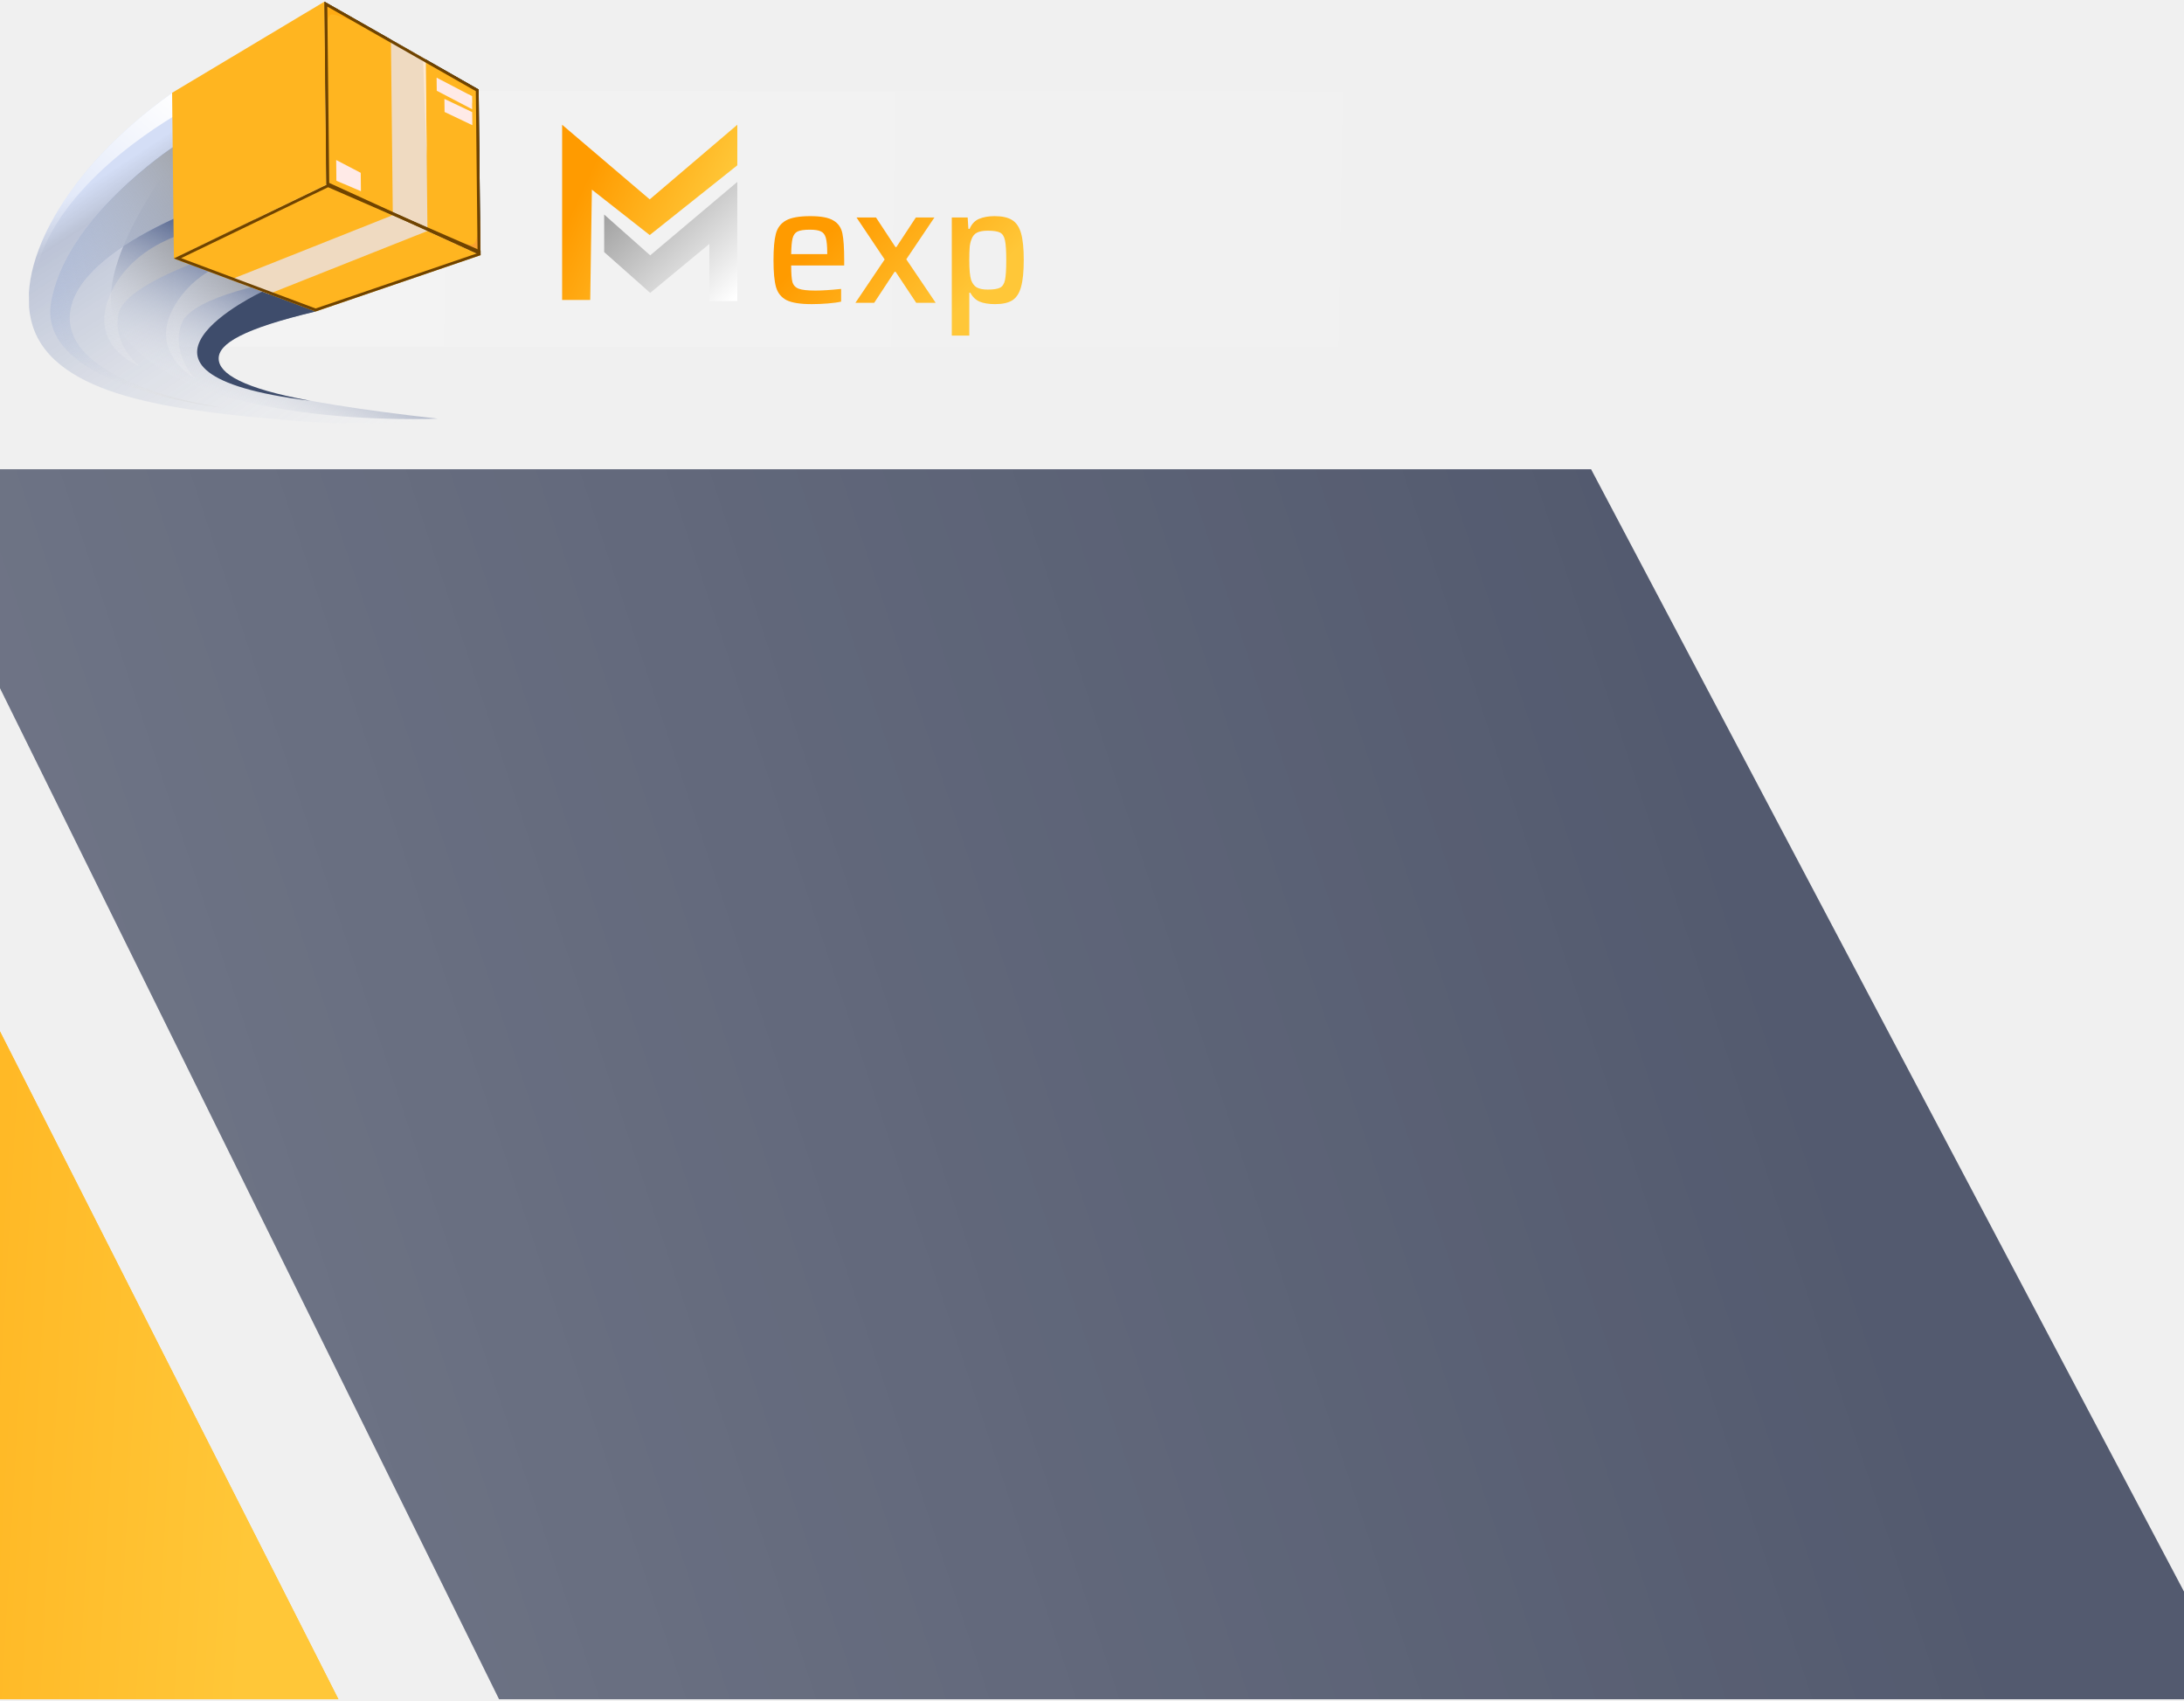
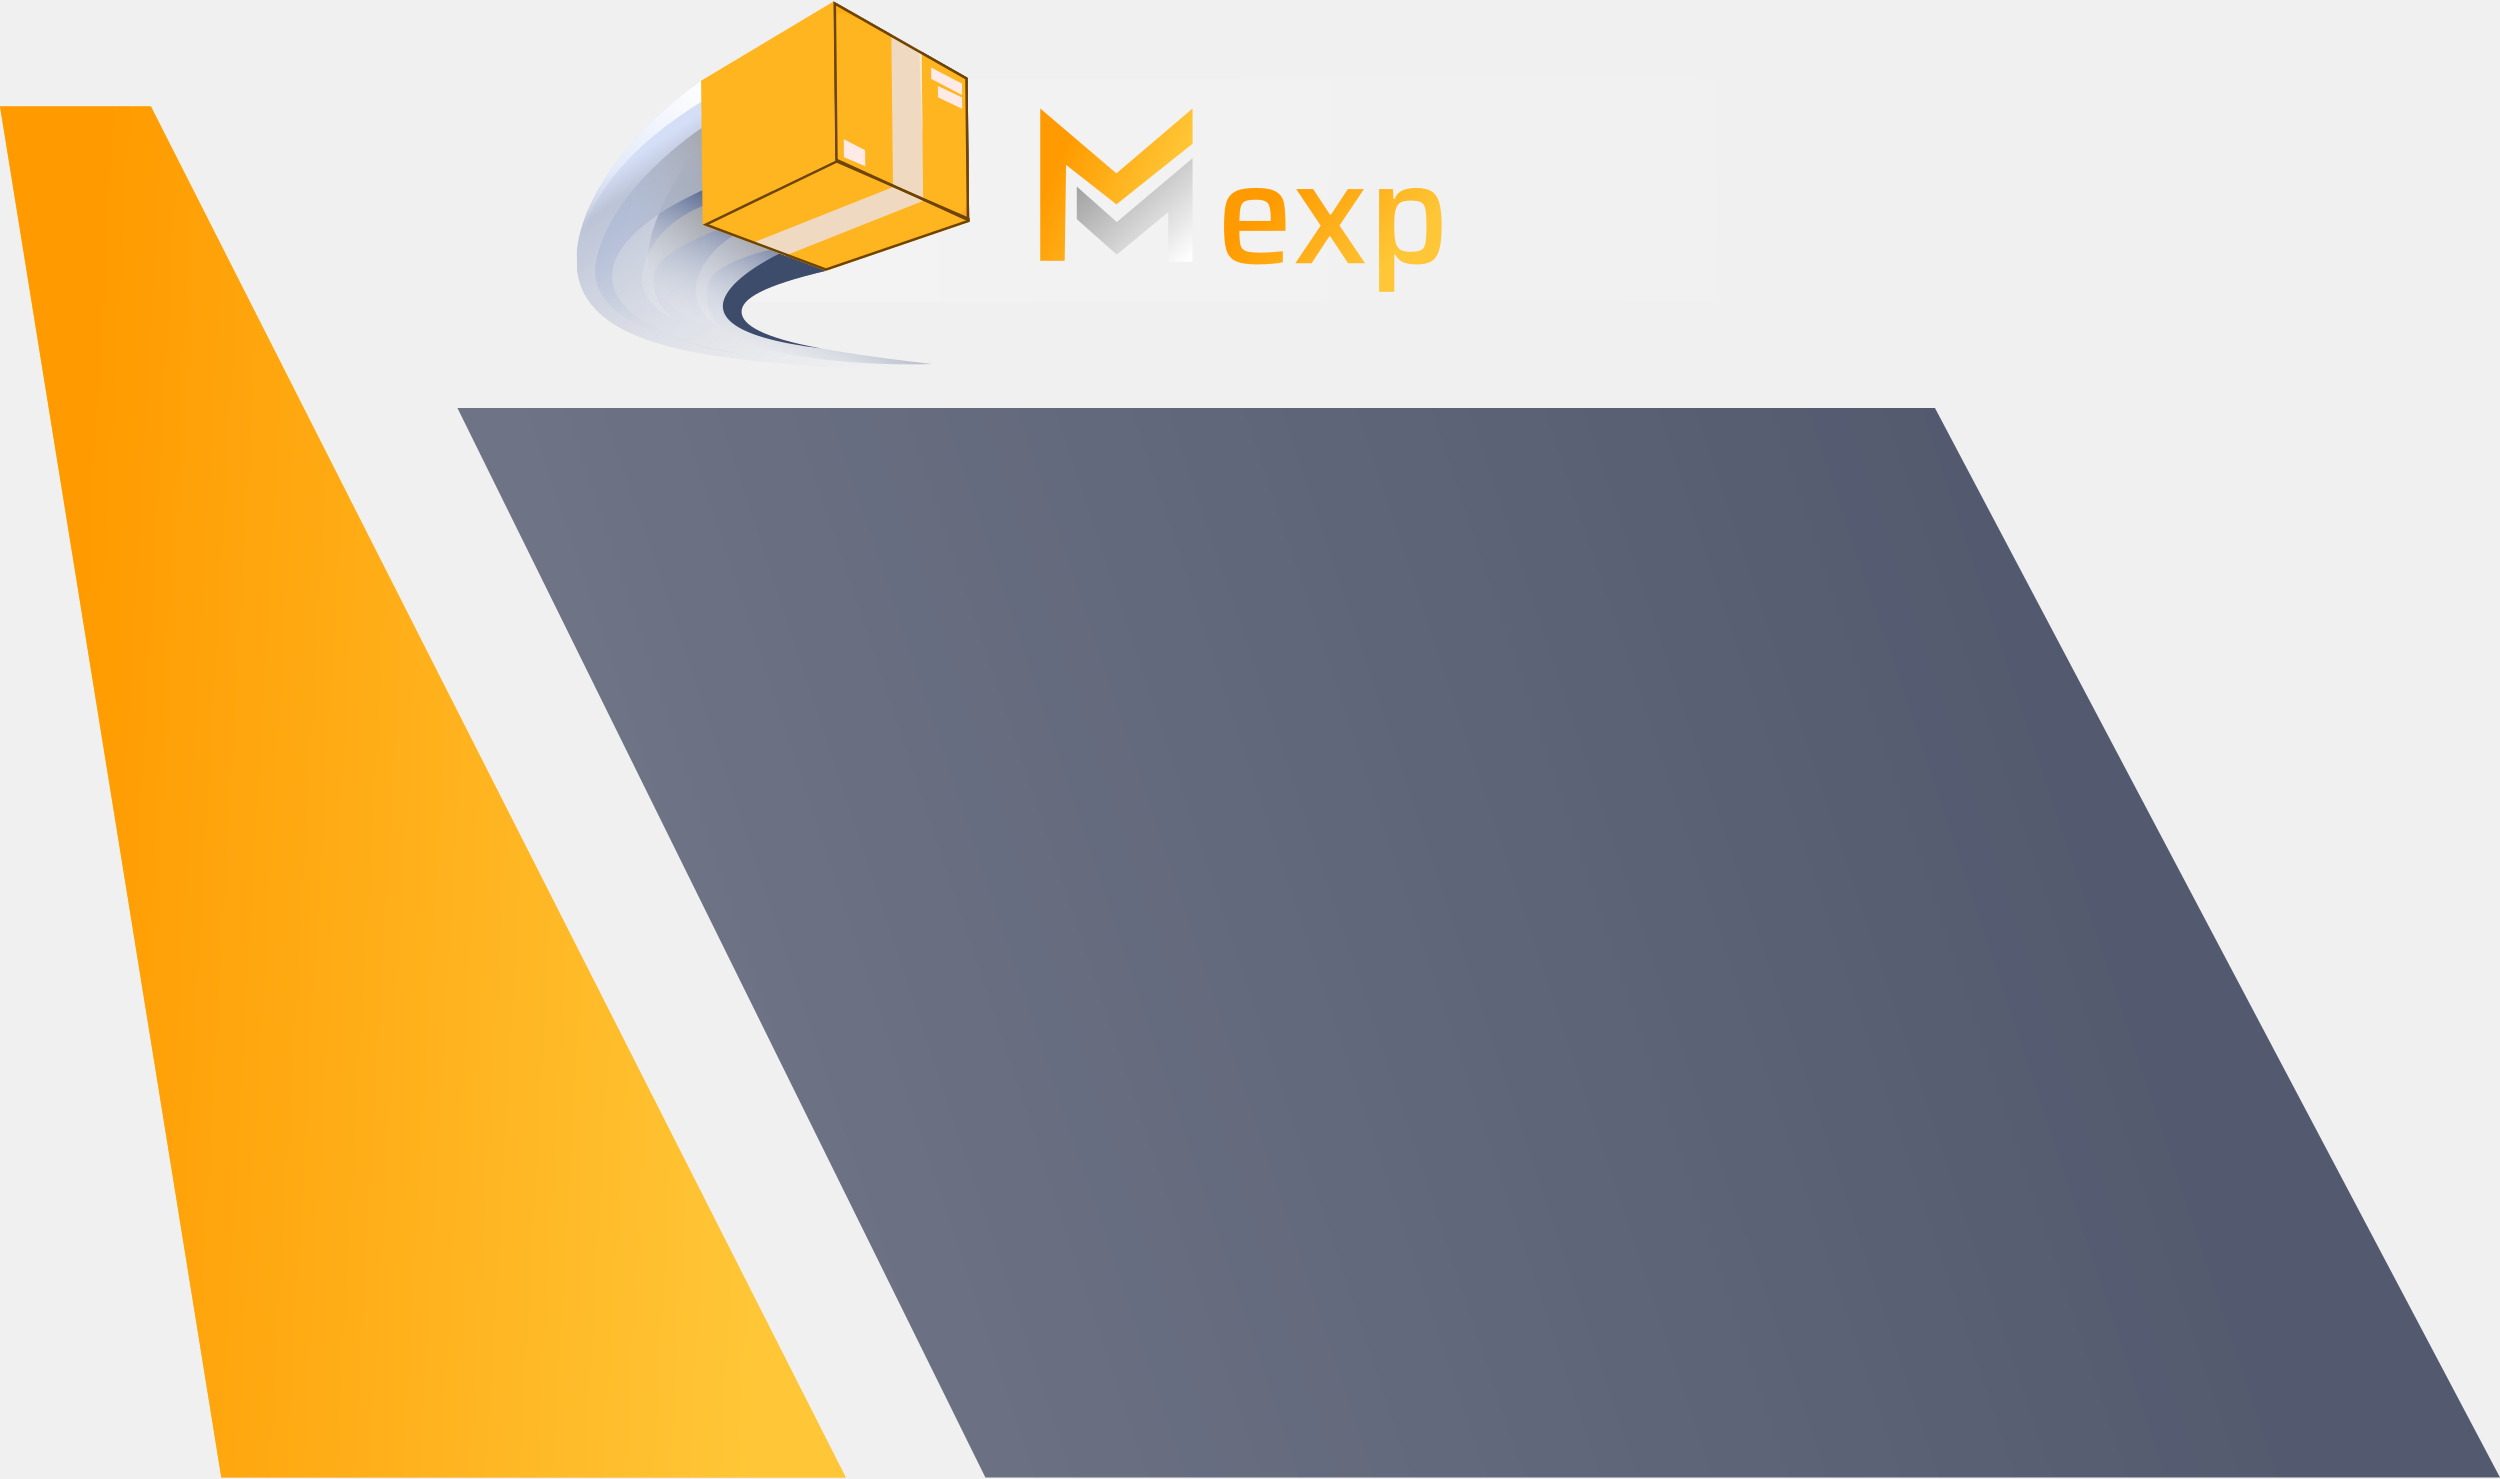
- <svg xmlns="http://www.w3.org/2000/svg" width="768" height="598" fill="none">
-   <path d="M61 32h443.087L552 122H63.495l-1.247-1.667L61 115.468V32z" fill="url(#paint0_linear)" fill-opacity=".19" />
-   <path d="M-223 43h61l281 554.5h-252.5L-223 43z" fill="#FFC130" />
-   <path d="M-223 43h61l281 554.5h-252.5L-223 43z" fill="url(#paint1_linear)" />
-   <path d="M788 597.5H175.5L-38 165h597.5L788 597.5z" fill="#1B2440" fill-opacity=".75" />
-   <path d="M788 597.5H175.5L-38 165h597.5L788 597.5z" fill="url(#paint2_linear)" fill-opacity=".2" />
-   <path d="M296.858 93.353h-18.643c0 2.745.148 4.686.443 5.824.339 1.137 1.079 1.921 2.22 2.352 1.184.432 3.15.647 5.897.647 2.283 0 5.285-.196 9.005-.588v4.471c-1.183.274-2.748.49-4.692.647a70.178 70.178 0 01-5.644.235c-4.016 0-6.976-.47-8.878-1.412-1.86-.98-3.086-2.509-3.678-4.588-.592-2.078-.888-5.216-.888-9.412 0-4.117.275-7.215.824-9.294.55-2.117 1.734-3.686 3.552-4.706 1.817-1.02 4.671-1.529 8.56-1.529 3.763 0 6.469.51 8.117 1.53 1.692.98 2.748 2.49 3.171 4.529.423 2 .634 5.137.634 9.412v1.882zM284.81 80.765c-2.03 0-3.488.215-4.376.647-.845.431-1.416 1.215-1.712 2.353-.296 1.137-.465 3-.507 5.588h12.682v-.294c0-2.51-.169-4.334-.507-5.47-.338-1.138-.93-1.883-1.775-2.236-.804-.392-2.072-.588-3.805-.588z" fill="url(#paint3_linear)" />
-   <path d="M322.183 106.471l-7.229-10.883h-.381l-7.166 10.883h-6.595l10.273-15.236-9.892-14.764h6.849l6.848 10.411h.317l6.849-10.411h6.532l-9.893 14.706 10.337 15.294h-6.849z" fill="url(#paint4_linear)" />
-   <path d="M334.698 76.47h5.58l.254 4h.444c.718-1.725 1.839-2.901 3.361-3.529 1.522-.627 3.318-.941 5.39-.941 2.663 0 4.714.451 6.151 1.353 1.48.902 2.537 2.45 3.171 4.647.634 2.196.951 5.333.951 9.412 0 4.078-.317 7.235-.951 9.47-.592 2.196-1.607 3.765-3.044 4.706-1.437.902-3.467 1.353-6.088 1.353-2.198 0-4.016-.294-5.453-.882-1.396-.628-2.474-1.667-3.235-3.118h-.38V118h-6.151V76.47zm12.619 25.354c2.029 0 3.467-.216 4.312-.648.888-.431 1.48-1.333 1.776-2.705.296-1.412.444-3.746.444-7 0-3.255-.148-5.569-.444-6.942-.296-1.411-.888-2.333-1.776-2.764-.845-.432-2.283-.647-4.312-.647-1.606 0-2.875.235-3.805.706-.887.47-1.522 1.254-1.902 2.353-.338.823-.55 1.784-.634 2.882-.085 1.098-.127 2.569-.127 4.412 0 3.294.211 5.607.634 6.94.423 1.216 1.078 2.099 1.966 2.648.93.51 2.219.765 3.868.765z" fill="url(#paint5_linear)" />
+ <svg xmlns="http://www.w3.org/2000/svg" width="1011" height="598" fill="none">
+   <path d="M284 32h443.087L775 122H286.495l-1.248-1.667-1.247-4.865V32z" fill="url(#paint0_linear)" fill-opacity=".19" />
+   <path d="M0 43h61l281 554.5H89.5L0 43z" fill="#FFC130" />
+   <path d="M0 43h61l281 554.5H89.5L0 43z" fill="url(#paint1_linear)" />
+   <path d="M1011 597.5H398.5L185 165h597.5L1011 597.5z" fill="#1B2440" fill-opacity=".75" />
+   <path d="M1011 597.5H398.5L185 165h597.5L1011 597.5z" fill="url(#paint2_linear)" fill-opacity=".2" />
+   <path d="M519.858 93.353h-18.643c0 2.745.148 4.686.443 5.824.339 1.137 1.079 1.921 2.22 2.352 1.184.432 3.15.647 5.897.647 2.283 0 5.285-.196 9.005-.588v4.471c-1.183.274-2.748.49-4.692.647a70.178 70.178 0 01-5.644.235c-4.016 0-6.976-.47-8.878-1.412-1.86-.98-3.086-2.509-3.678-4.588-.592-2.078-.888-5.216-.888-9.412 0-4.117.275-7.215.824-9.294.55-2.117 1.734-3.686 3.552-4.706 1.817-1.02 4.671-1.529 8.56-1.529 3.763 0 6.469.51 8.117 1.53 1.692.98 2.748 2.49 3.171 4.529.423 2 .634 5.137.634 9.412v1.882zM507.81 80.765c-2.03 0-3.488.215-4.376.647-.845.431-1.416 1.215-1.712 2.353-.296 1.137-.465 3-.507 5.588h12.682v-.294c0-2.51-.169-4.334-.507-5.47-.338-1.138-.93-1.883-1.775-2.236-.804-.392-2.072-.588-3.805-.588z" fill="url(#paint3_linear)" />
+   <path d="M545.183 106.471l-7.229-10.883h-.381l-7.166 10.883h-6.595l10.273-15.236-9.892-14.764h6.849l6.848 10.411h.317l6.849-10.411h6.532l-9.893 14.706 10.337 15.294h-6.849z" fill="url(#paint4_linear)" />
+   <path d="M557.698 76.47h5.58l.254 4h.444c.718-1.725 1.839-2.901 3.361-3.529 1.522-.627 3.318-.941 5.39-.941 2.663 0 4.714.451 6.151 1.353 1.48.902 2.537 2.45 3.171 4.647.634 2.196.951 5.333.951 9.412 0 4.078-.317 7.235-.951 9.47-.592 2.196-1.607 3.765-3.044 4.706-1.437.902-3.467 1.353-6.088 1.353-2.198 0-4.016-.294-5.453-.882-1.396-.628-2.474-1.667-3.235-3.118h-.38V118h-6.151V76.47zm12.619 25.354c2.029 0 3.467-.216 4.312-.648.888-.431 1.48-1.333 1.776-2.705.296-1.412.444-3.746.444-7 0-3.255-.148-5.569-.444-6.942-.296-1.411-.888-2.333-1.776-2.764-.845-.432-2.283-.647-4.312-.647-1.606 0-2.875.235-3.805.706-.887.47-1.522 1.254-1.902 2.353-.338.823-.55 1.784-.634 2.882-.085 1.098-.127 2.569-.127 4.412 0 3.294.211 5.607.634 6.94.423 1.216 1.078 2.099 1.966 2.648.93.51 2.219.765 3.868.765z" fill="url(#paint5_linear)" />
  <g clip-path="url(#clip0)">
-     <path d="M110.966 109.533c-25.48 6.103-38.14 11.815-37.978 17.135.23 7.668 27.214 14.524 80.953 20.567a264.024 264.024 0 01-52.69.567c-35.54-3.214-79.121-7.118-89.022-31.196-8.922-21.773 10.834-57.381 48.284-83.939l50.453 76.866z" fill="url(#paint6_linear)" fill-opacity=".39" />
-     <path d="M41.348 114.746c-8.304-14.631 6.514-41.916 27.424-69.511l42.178 64.268c-25.48 6.104-38.14 11.816-37.978 17.136.23 7.668 27.214 14.524 80.954 20.567 0 0-91.609 4.415-112.578-32.46z" fill="url(#paint7_linear)" />
-     <path d="M12.235 116.606C3.313 94.833 23.069 59.225 60.518 32.667l4.033 6.149c-15.173 8.792-48.579 31.33-52.753 61.053-1.574 11.235 2.004 20.114 7.854 27.113a28.582 28.582 0 01-7.417-10.376z" fill="url(#paint8_linear)" />
-     <path d="M109.117 140.921c-78.35-9.614-16.834-38.394-16.834-38.394l14.411.471 4.279 6.527c-25.48 6.104-34.237 11.346-34.075 16.666.15 5.124 8.288 10.346 32.219 14.73z" fill="url(#paint9_linear)" />
-     <path d="M60.725 51.829s-37.788 24.857-42.773 54.675c-4.985 29.819 60.014 36.793 60.014 36.793-1.476-.178-55.404-8.034-53.398-32.837 2.005-24.803 58.416-42.129 58.416-42.129L60.725 51.829z" fill="url(#paint10_linear)" />
-     <path d="M60.725 51.829s-37.788 24.857-42.773 54.675c-4.985 29.819 60.014 36.793 60.014 36.793-1.476-.178-55.404-8.034-53.398-32.837 2.005-24.803 58.416-42.129 58.416-42.129L60.725 51.829z" fill="url(#paint11_linear)" />
-     <path d="M73.059 79.664c-.82.649-24.51 3.507-33.864 22.923-9.355 19.416 10.187 26.247 10.187 26.247-1.373-.582-10.061-8.565-7.642-18.731C44.157 99.938 74.49 90.22 74.49 90.22l-1.431-10.556z" fill="url(#paint12_linear)" />
-     <path d="M99.34 88.004c-.905.528-24.76-.122-36.839 17.713-12.078 17.835 6.306 27.468 6.306 27.468-1.276-.777-8.745-9.974-4.862-19.652 3.884-9.678 35.31-14.877 35.31-14.877l.086-10.652z" fill="url(#paint13_linear)" />
-     <path d="M114.183.752l.69 64.147 53.972 24.675-.624-58.043L114.183.752z" fill="#FFB520" stroke="#000" stroke-width=".2" />
-     <path d="M114.773 64.963L61.145 90.89l-.627-58.257L114.082.579l.692 64.384z" fill="#FFB520" />
-     <path d="M61.145 90.888l49.82 18.644 57.981-19.803-54.173-24.767-53.628 25.926z" fill="#FFB520" />
-     <path d="M150.319 81.215l-12.188-5.572-.663-61.745 12.202 6.952.649 60.365z" fill="#EFDAC1" />
-     <path d="M138.132 75.642L81.05 98.333l13.471 5.048 55.798-22.167-12.187-5.572z" fill="#EFDAC1" />
-     <path d="M165.981 33.814l-12.446-6.504.049 4.595 12.447 6.503-.05-4.594zm.061 5.608l-9.763-4.649.049 4.595 9.764 4.649-.05-4.595zM126.855 60.77l.07 6.47-8.628-3.704-.078-7.27 8.636 4.503z" fill="#FFEAE7" />
-     <path d="M81.582 98.126l3.901 1.871-4.433-1.664.532-.207z" fill="#C49D72" />
-     <path d="M114.082.578l18.507 10.538s-14.93-7.03-16.442-5.893c-1.645 1.284-1.897 8.334-1.906 12.189L114.082.578z" fill="#FF9B00" fill-opacity=".4" />
-     <path d="M164.579 33.115l1.432.704.028 2.632a28.65 28.65 0 00-1.46-3.336z" fill="#fff" fill-opacity=".38" />
-     <path d="M153.246 82.549s11.676 4.44 13.294 3.28c1.619-1.161 2.265-9.301 2.265-9.301l.142 13.201-15.701-7.18z" fill="#F99837" fill-opacity=".67" />
-     <path d="M121.052 64.723l-2.755-1.186-.034-3.235a29.1 29.1 0 002.789 4.421z" fill="#FFEAE7" fill-opacity=".35" />
-     <path d="M150.055 54.746s-1.197-30.608-1.216-32.348c-.019-1.74-4.264-4.47-4.264-4.47l5.116 2.922.364 33.896z" fill="#FFE9CF" />
-     <path d="M114.591 1.445l.679 63.195 53.168 24.308-.614-57.183-53.233-30.32z" stroke="#6F4300" />
-     <path d="M115.366 65.285L62.416 90.83l48.558 18.172 58.741-20.047-54.349-23.67z" stroke="#6F4300" />
+     <path d="M333.965 109.533c-25.48 6.103-38.139 11.815-37.978 17.135.23 7.668 27.214 14.524 80.954 20.567a264.035 264.035 0 01-52.691.566c-35.54-3.213-79.121-7.117-89.022-31.195-8.922-21.773 10.834-57.382 48.284-83.939l50.453 76.866z" fill="url(#paint6_linear)" fill-opacity=".39" />
+     <path d="M264.348 114.746c-8.304-14.631 6.514-41.916 27.425-69.511l42.178 64.269c-25.48 6.103-38.14 11.815-37.978 17.135.229 7.668 27.214 14.524 80.953 20.567 0 0-91.608 4.415-112.578-32.46z" fill="url(#paint7_linear)" />
+     <path d="M235.235 116.606c-8.922-21.773 10.834-57.381 48.284-83.939l4.032 6.149c-15.173 8.792-48.578 31.33-52.752 61.053-1.574 11.235 2.003 20.114 7.854 27.113a28.592 28.592 0 01-7.418-10.376z" fill="url(#paint8_linear)" />
+     <path d="M332.116 140.921c-78.35-9.614-16.833-38.394-16.833-38.394l14.411.471 4.278 6.527c-25.48 6.104-34.236 11.346-34.075 16.666.15 5.124 8.288 10.346 32.219 14.73z" fill="url(#paint9_linear)" />
+     <path d="M283.725 51.829s-37.788 24.857-42.773 54.675c-4.985 29.819 60.014 36.793 60.014 36.793-1.476-.178-55.404-8.034-53.399-32.837 2.006-24.803 58.417-42.129 58.417-42.129l-22.259-16.502z" fill="url(#paint10_linear)" />
+     <path d="M283.725 51.829s-37.788 24.857-42.773 54.675c-4.985 29.819 60.014 36.793 60.014 36.793-1.476-.178-55.404-8.034-53.399-32.837 2.006-24.803 58.417-42.129 58.417-42.129l-22.259-16.502z" fill="url(#paint11_linear)" />
+     <path d="M296.059 79.664c-.819.649-24.509 3.507-33.864 22.923-9.355 19.416 10.188 26.247 10.188 26.247-1.374-.582-10.062-8.565-7.643-18.731 2.419-10.165 32.75-19.883 32.75-19.883l-1.431-10.556z" fill="url(#paint12_linear)" />
+     <path d="M322.341 88.004c-.906.528-24.762-.122-36.84 17.713-12.078 17.835 6.306 27.468 6.306 27.468-1.276-.777-8.746-9.974-4.862-19.652 3.884-9.678 35.311-14.877 35.311-14.877l.085-10.652z" fill="url(#paint13_linear)" />
+     <path d="M337.183.752l.69 64.147 53.972 24.675-.624-58.043L337.183.752z" fill="#FFB520" stroke="#000" stroke-width=".2" />
+     <path d="M337.773 64.963L284.144 90.89l-.626-58.257L337.081.579l.692 64.384z" fill="#FFB520" />
+     <path d="M284.145 90.888l49.821 18.644 57.981-19.803-54.173-24.767-53.629 25.926z" fill="#FFB520" />
+     <path d="M373.319 81.215l-12.187-5.572-.664-61.745 12.202 6.952.649 60.365z" fill="#EFDAC1" />
+     <path d="M361.132 75.642l-57.081 22.691 13.47 5.048 55.798-22.167-12.187-5.572z" fill="#EFDAC1" />
+     <path d="M388.981 33.814l-12.446-6.504.049 4.595 12.447 6.503-.05-4.594zm.061 5.608l-9.763-4.649.049 4.595 9.763 4.649-.049-4.595zM349.856 60.77l.069 6.47-8.628-3.703-.078-7.27 8.637 4.502z" fill="#FFEAE7" />
+     <path d="M304.582 98.126l3.901 1.871-4.433-1.664.532-.207z" fill="#C49D72" />
+     <path d="M337.082.578l18.507 10.538s-14.93-7.03-16.442-5.893c-1.645 1.284-1.897 8.334-1.906 12.189L337.082.578z" fill="#FF9B00" fill-opacity=".4" />
+     <path d="M387.578 33.115l1.432.704.028 2.632a28.476 28.476 0 00-1.46-3.336z" fill="#fff" fill-opacity=".38" />
+     <path d="M376.246 82.549s11.676 4.44 13.294 3.28c1.619-1.161 2.265-9.301 2.265-9.301l.142 13.201-15.701-7.18z" fill="#F99837" fill-opacity=".67" />
+     <path d="M344.052 64.723l-2.755-1.186-.034-3.235a29.1 29.1 0 002.789 4.421z" fill="#FFEAE7" fill-opacity=".35" />
+     <path d="M373.056 54.746s-1.198-30.608-1.216-32.348c-.019-1.74-4.264-4.47-4.264-4.47l5.116 2.922.364 33.896z" fill="#FFE9CF" />
+     <path d="M337.591 1.445l.679 63.195 53.168 24.308-.614-57.183-53.233-30.32z" stroke="#6F4300" />
+     <path d="M338.366 65.285l-52.949 25.546 48.557 18.171 58.741-20.047-54.349-23.67z" stroke="#6F4300" />
  </g>
-   <path d="M228.474 70.107l-30.8-26.237v61.6h9.879l.581-38.785 20.34 15.97 30.8-24.526v-14.26l-30.8 26.238z" fill="url(#paint14_linear)" />
-   <path d="M228.642 89.787L212.459 75.44v13.2l16.183 14.345 20.807-17.214v20.083h9.826V63.965l-30.633 25.822z" fill="url(#paint15_linear)" />
+   <path d="M451.474 70.107l-30.8-26.237v61.6h9.879l.581-38.785 20.34 15.97 30.8-24.526v-14.26l-30.8 26.238z" fill="url(#paint14_linear)" />
+   <path d="M451.642 89.787L435.459 75.44v13.2l16.183 14.345 20.807-17.214v20.083h9.826V63.965l-30.633 25.822z" fill="url(#paint15_linear)" />
  <defs>
-     <linearGradient id="paint0_linear" x1="101.643" y1="82.626" x2="549.938" y2="89.914" gradientUnits="userSpaceOnUse">
+     <linearGradient id="paint0_linear" x1="324.643" y1="82.626" x2="772.938" y2="89.914" gradientUnits="userSpaceOnUse">
      <stop stop-color="#fff" />
      <stop offset="1" stop-color="#fff" stop-opacity="0" />
    </linearGradient>
-     <linearGradient id="paint1_linear" x1="119" y1="-3.496" x2="-176.759" y2="-20.269" gradientUnits="userSpaceOnUse">
+     <linearGradient id="paint1_linear" x1="342" y1="-3.496" x2="46.241" y2="-20.269" gradientUnits="userSpaceOnUse">
      <stop stop-color="#FFC738" />
      <stop offset="1" stop-color="#FF9B00" />
    </linearGradient>
-     <linearGradient id="paint2_linear" x1="-69" y1="375" x2="560" y2="165" gradientUnits="userSpaceOnUse">
+     <linearGradient id="paint2_linear" x1="154" y1="375" x2="783" y2="165" gradientUnits="userSpaceOnUse">
      <stop stop-color="#fff" />
      <stop offset="1" stop-color="#fff" stop-opacity=".1" />
    </linearGradient>
-     <linearGradient id="paint3_linear" x1="301.333" y1="71.667" x2="338.369" y2="107.63" gradientUnits="userSpaceOnUse">
+     <linearGradient id="paint3_linear" x1="524.333" y1="71.667" x2="561.369" y2="107.63" gradientUnits="userSpaceOnUse">
      <stop stop-color="#FF9B00" />
      <stop offset="1" stop-color="#FFC738" />
    </linearGradient>
-     <linearGradient id="paint4_linear" x1="301.333" y1="71.667" x2="338.369" y2="107.63" gradientUnits="userSpaceOnUse">
+     <linearGradient id="paint4_linear" x1="524.333" y1="71.667" x2="561.369" y2="107.63" gradientUnits="userSpaceOnUse">
      <stop stop-color="#FF9B00" />
      <stop offset="1" stop-color="#FFC738" />
    </linearGradient>
-     <linearGradient id="paint5_linear" x1="301.333" y1="71.667" x2="338.369" y2="107.63" gradientUnits="userSpaceOnUse">
+     <linearGradient id="paint5_linear" x1="524.333" y1="71.667" x2="561.369" y2="107.63" gradientUnits="userSpaceOnUse">
      <stop stop-color="#FF9B00" />
      <stop offset="1" stop-color="#FFC738" />
    </linearGradient>
-     <linearGradient id="paint6_linear" x1="81.014" y1="32.447" x2="160.31" y2="153.747" gradientUnits="userSpaceOnUse">
+     <linearGradient id="paint6_linear" x1="304.013" y1="32.447" x2="383.31" y2="153.747" gradientUnits="userSpaceOnUse">
      <stop stop-color="#A7C1FF" />
      <stop offset="0" stop-color="#A7C1FF" />
      <stop offset=".078" stop-color="#6075A9" stop-opacity=".922" />
      <stop offset="1" stop-color="#fff" stop-opacity=".2" />
    </linearGradient>
-     <linearGradient id="paint7_linear" x1="109.283" y1="98.77" x2="81.3" y2="151.938" gradientUnits="userSpaceOnUse">
+     <linearGradient id="paint7_linear" x1="332.283" y1="98.77" x2="304.3" y2="151.939" gradientUnits="userSpaceOnUse">
      <stop stop-color="#4E5F89" />
      <stop offset="1" stop-color="#fff" stop-opacity="0" />
    </linearGradient>
-     <linearGradient id="paint8_linear" x1="69.819" y1="39.313" x2="18.851" y2="99.832" gradientUnits="userSpaceOnUse">
+     <linearGradient id="paint8_linear" x1="292.819" y1="39.313" x2="241.851" y2="99.832" gradientUnits="userSpaceOnUse">
      <stop stop-color="#fff" />
      <stop offset="1" stop-color="#fff" stop-opacity="0" />
    </linearGradient>
-     <linearGradient id="paint9_linear" x1="-3519.68" y1="6341.41" x2="-4860.78" y2="7459.58" gradientUnits="userSpaceOnUse">
+     <linearGradient id="paint9_linear" x1="-3296.68" y1="6341.41" x2="-4637.78" y2="7459.58" gradientUnits="userSpaceOnUse">
      <stop stop-color="#3E4C6B" />
      <stop offset="1" stop-color="#fff" stop-opacity="0" />
    </linearGradient>
-     <linearGradient id="paint10_linear" x1="57.811" y1="61.138" x2="51.953" y2="143.577" gradientUnits="userSpaceOnUse">
+     <linearGradient id="paint10_linear" x1="280.811" y1="61.138" x2="274.953" y2="143.577" gradientUnits="userSpaceOnUse">
      <stop stop-color="#91A8DA" />
      <stop offset=".932" stop-color="#738BC0" stop-opacity="0" />
    </linearGradient>
-     <linearGradient id="paint11_linear" x1="84.982" y1="61.752" x2="3.279" y2="118.145" gradientUnits="userSpaceOnUse">
+     <linearGradient id="paint11_linear" x1="307.982" y1="61.752" x2="226.279" y2="118.145" gradientUnits="userSpaceOnUse">
      <stop stop-color="#989898" />
      <stop offset="1" stop-color="#fff" stop-opacity="0" />
    </linearGradient>
-     <linearGradient id="paint12_linear" x1="74.434" y1="85.084" x2="30.062" y2="117.286" gradientUnits="userSpaceOnUse">
+     <linearGradient id="paint12_linear" x1="297.435" y1="85.084" x2="253.063" y2="117.286" gradientUnits="userSpaceOnUse">
      <stop stop-color="#989898" />
      <stop offset=".995" stop-color="#fff" stop-opacity=".08" />
    </linearGradient>
-     <linearGradient id="paint13_linear" x1="99.394" y1="92.987" x2="55.52" y2="127.177" gradientUnits="userSpaceOnUse">
+     <linearGradient id="paint13_linear" x1="322.394" y1="92.987" x2="278.52" y2="127.177" gradientUnits="userSpaceOnUse">
      <stop stop-color="#989898" />
      <stop offset="1" stop-color="#fff" stop-opacity=".11" />
    </linearGradient>
-     <linearGradient id="paint14_linear" x1="218.207" y1="37.514" x2="259.671" y2="56.731" gradientUnits="userSpaceOnUse">
+     <linearGradient id="paint14_linear" x1="441.207" y1="37.514" x2="482.671" y2="56.731" gradientUnits="userSpaceOnUse">
      <stop stop-color="#FF9B00" />
      <stop offset="1" stop-color="#FFC738" />
    </linearGradient>
-     <linearGradient id="paint15_linear" x1="212.459" y1="68.62" x2="253.024" y2="109.947" gradientUnits="userSpaceOnUse">
+     <linearGradient id="paint15_linear" x1="435.459" y1="68.62" x2="476.024" y2="109.947" gradientUnits="userSpaceOnUse">
      <stop stop-color="#989898" />
      <stop offset="1" stop-color="#fff" />
    </linearGradient>
    <clipPath id="clip0">
-       <path fill="#fff" transform="scale(-1 1) rotate(.616 -83.991 -15632.325)" d="M0 0h158.992v148.392H0z" />
+       <path fill="#fff" transform="scale(-1 1) rotate(.616 -195.491 -36384.6)" d="M0 0h158.992v148.392H0z" />
    </clipPath>
  </defs>
</svg>
